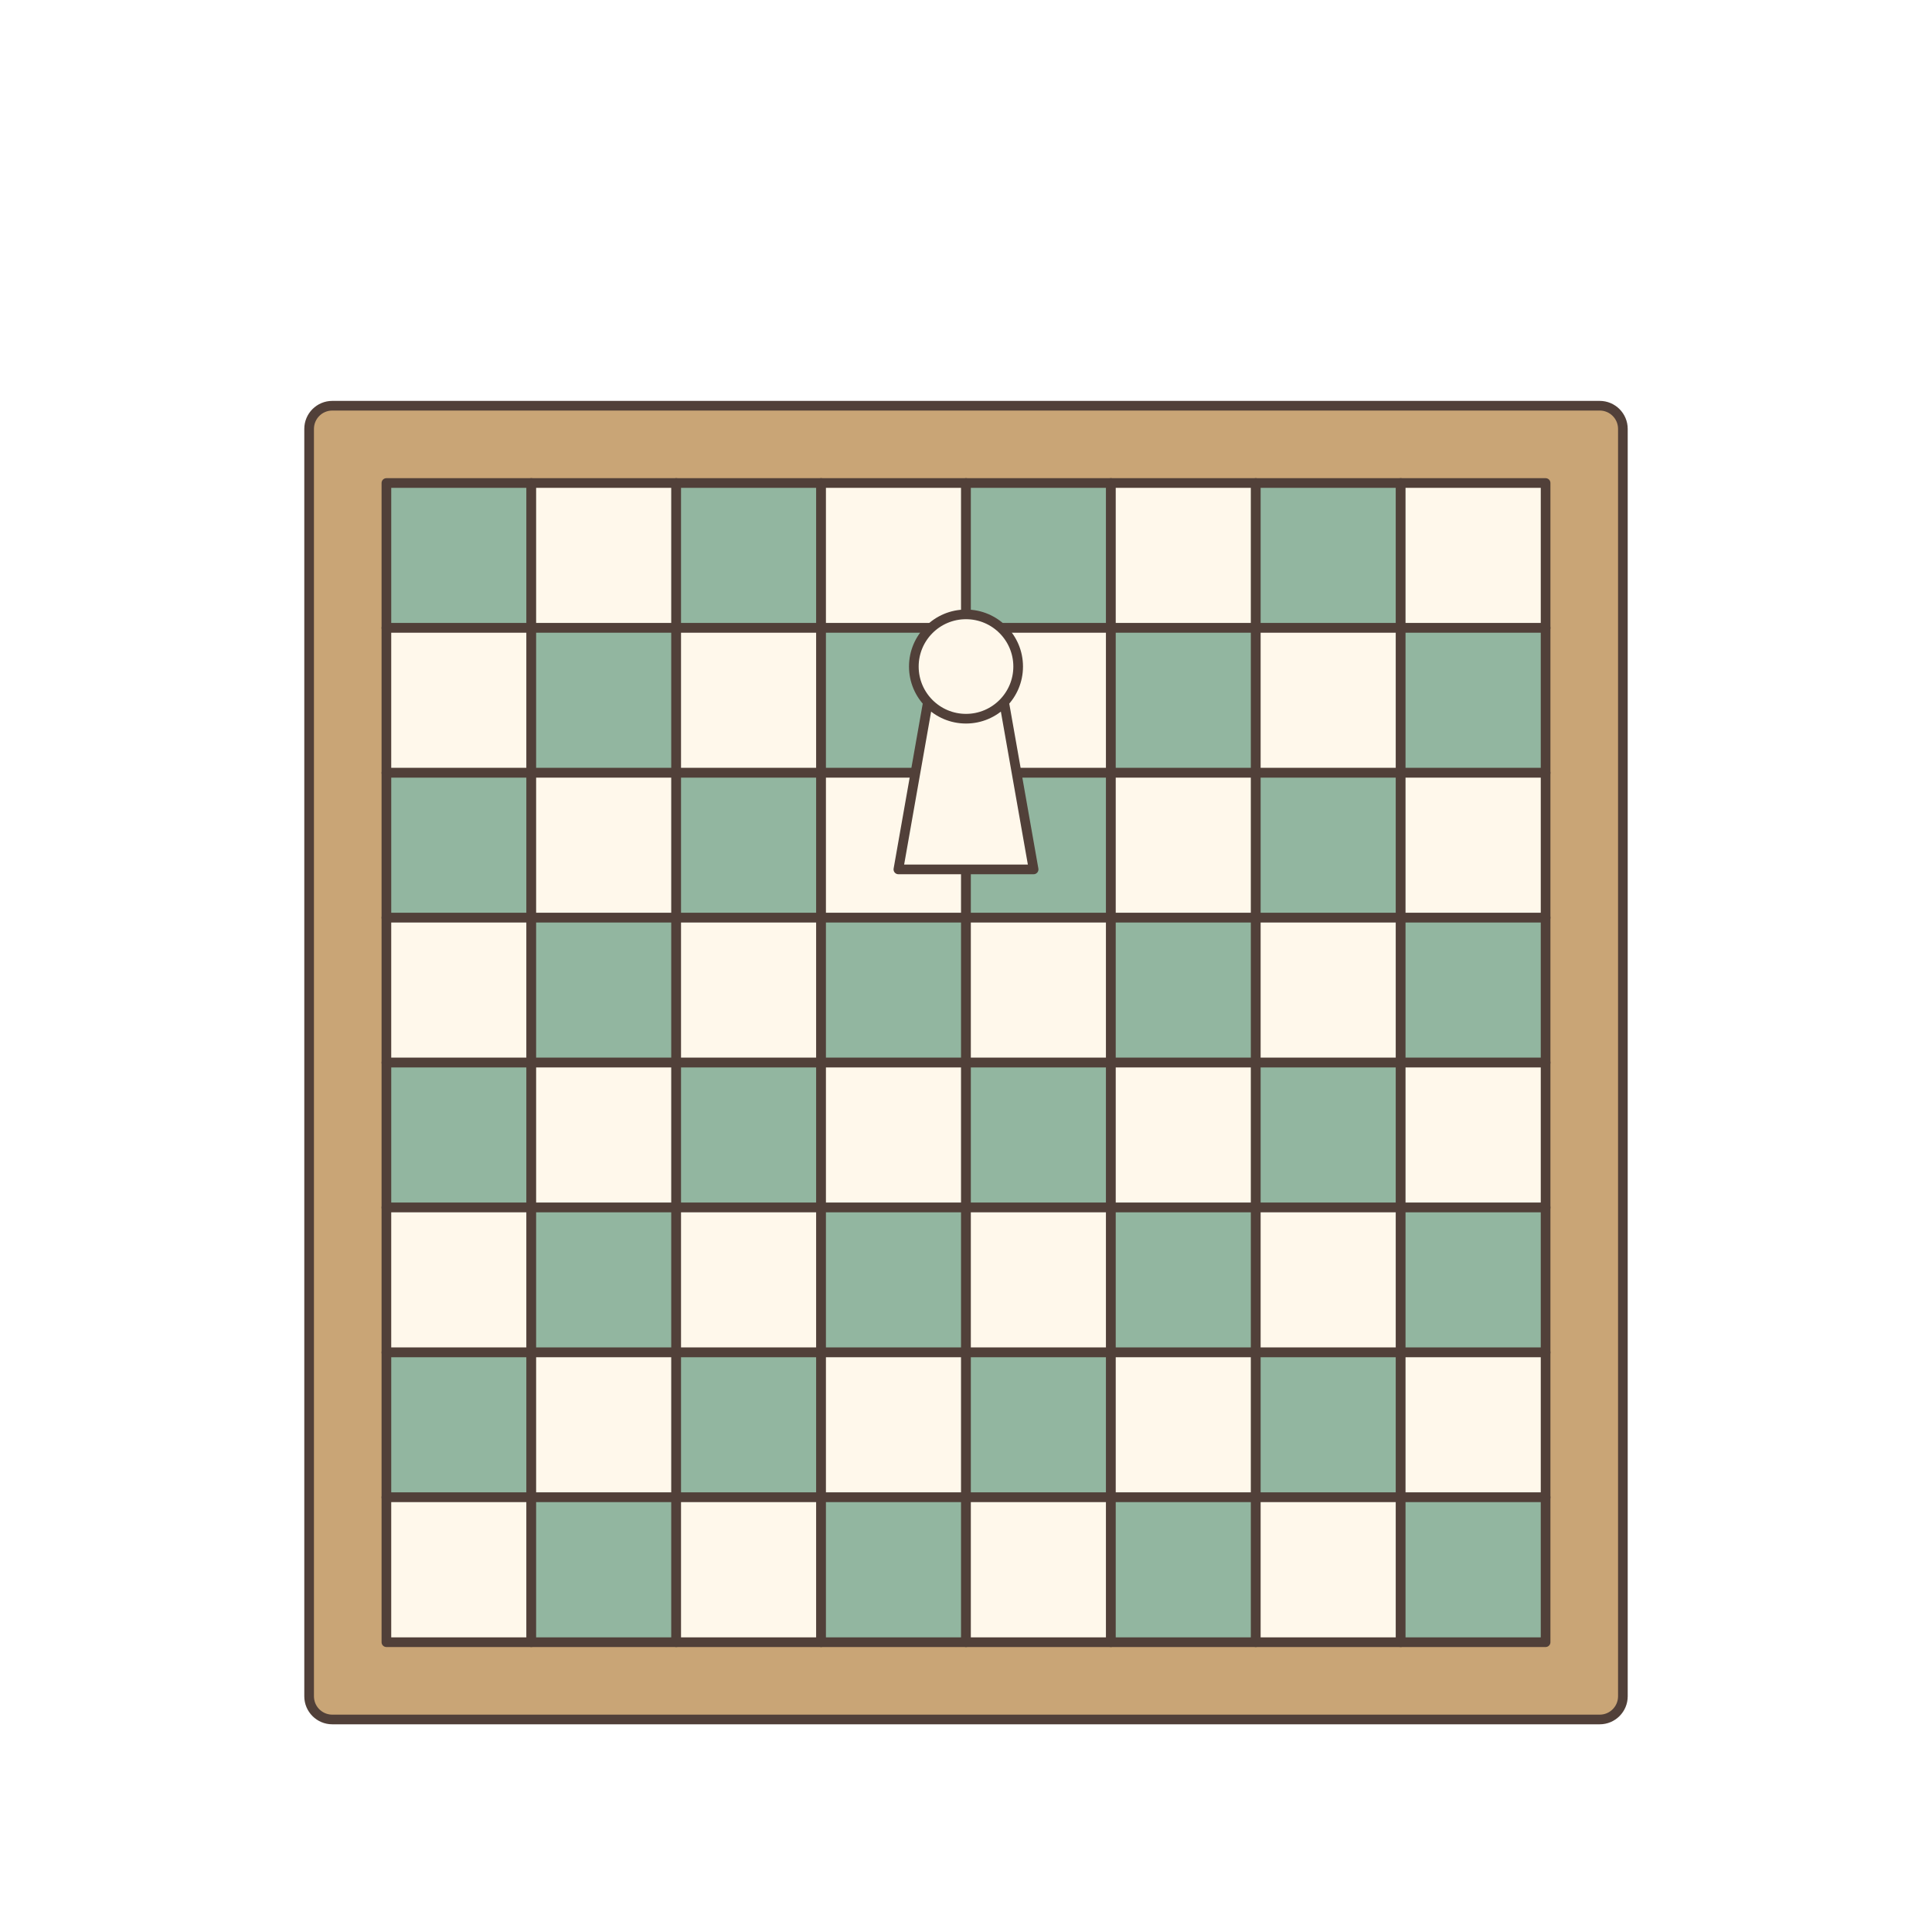
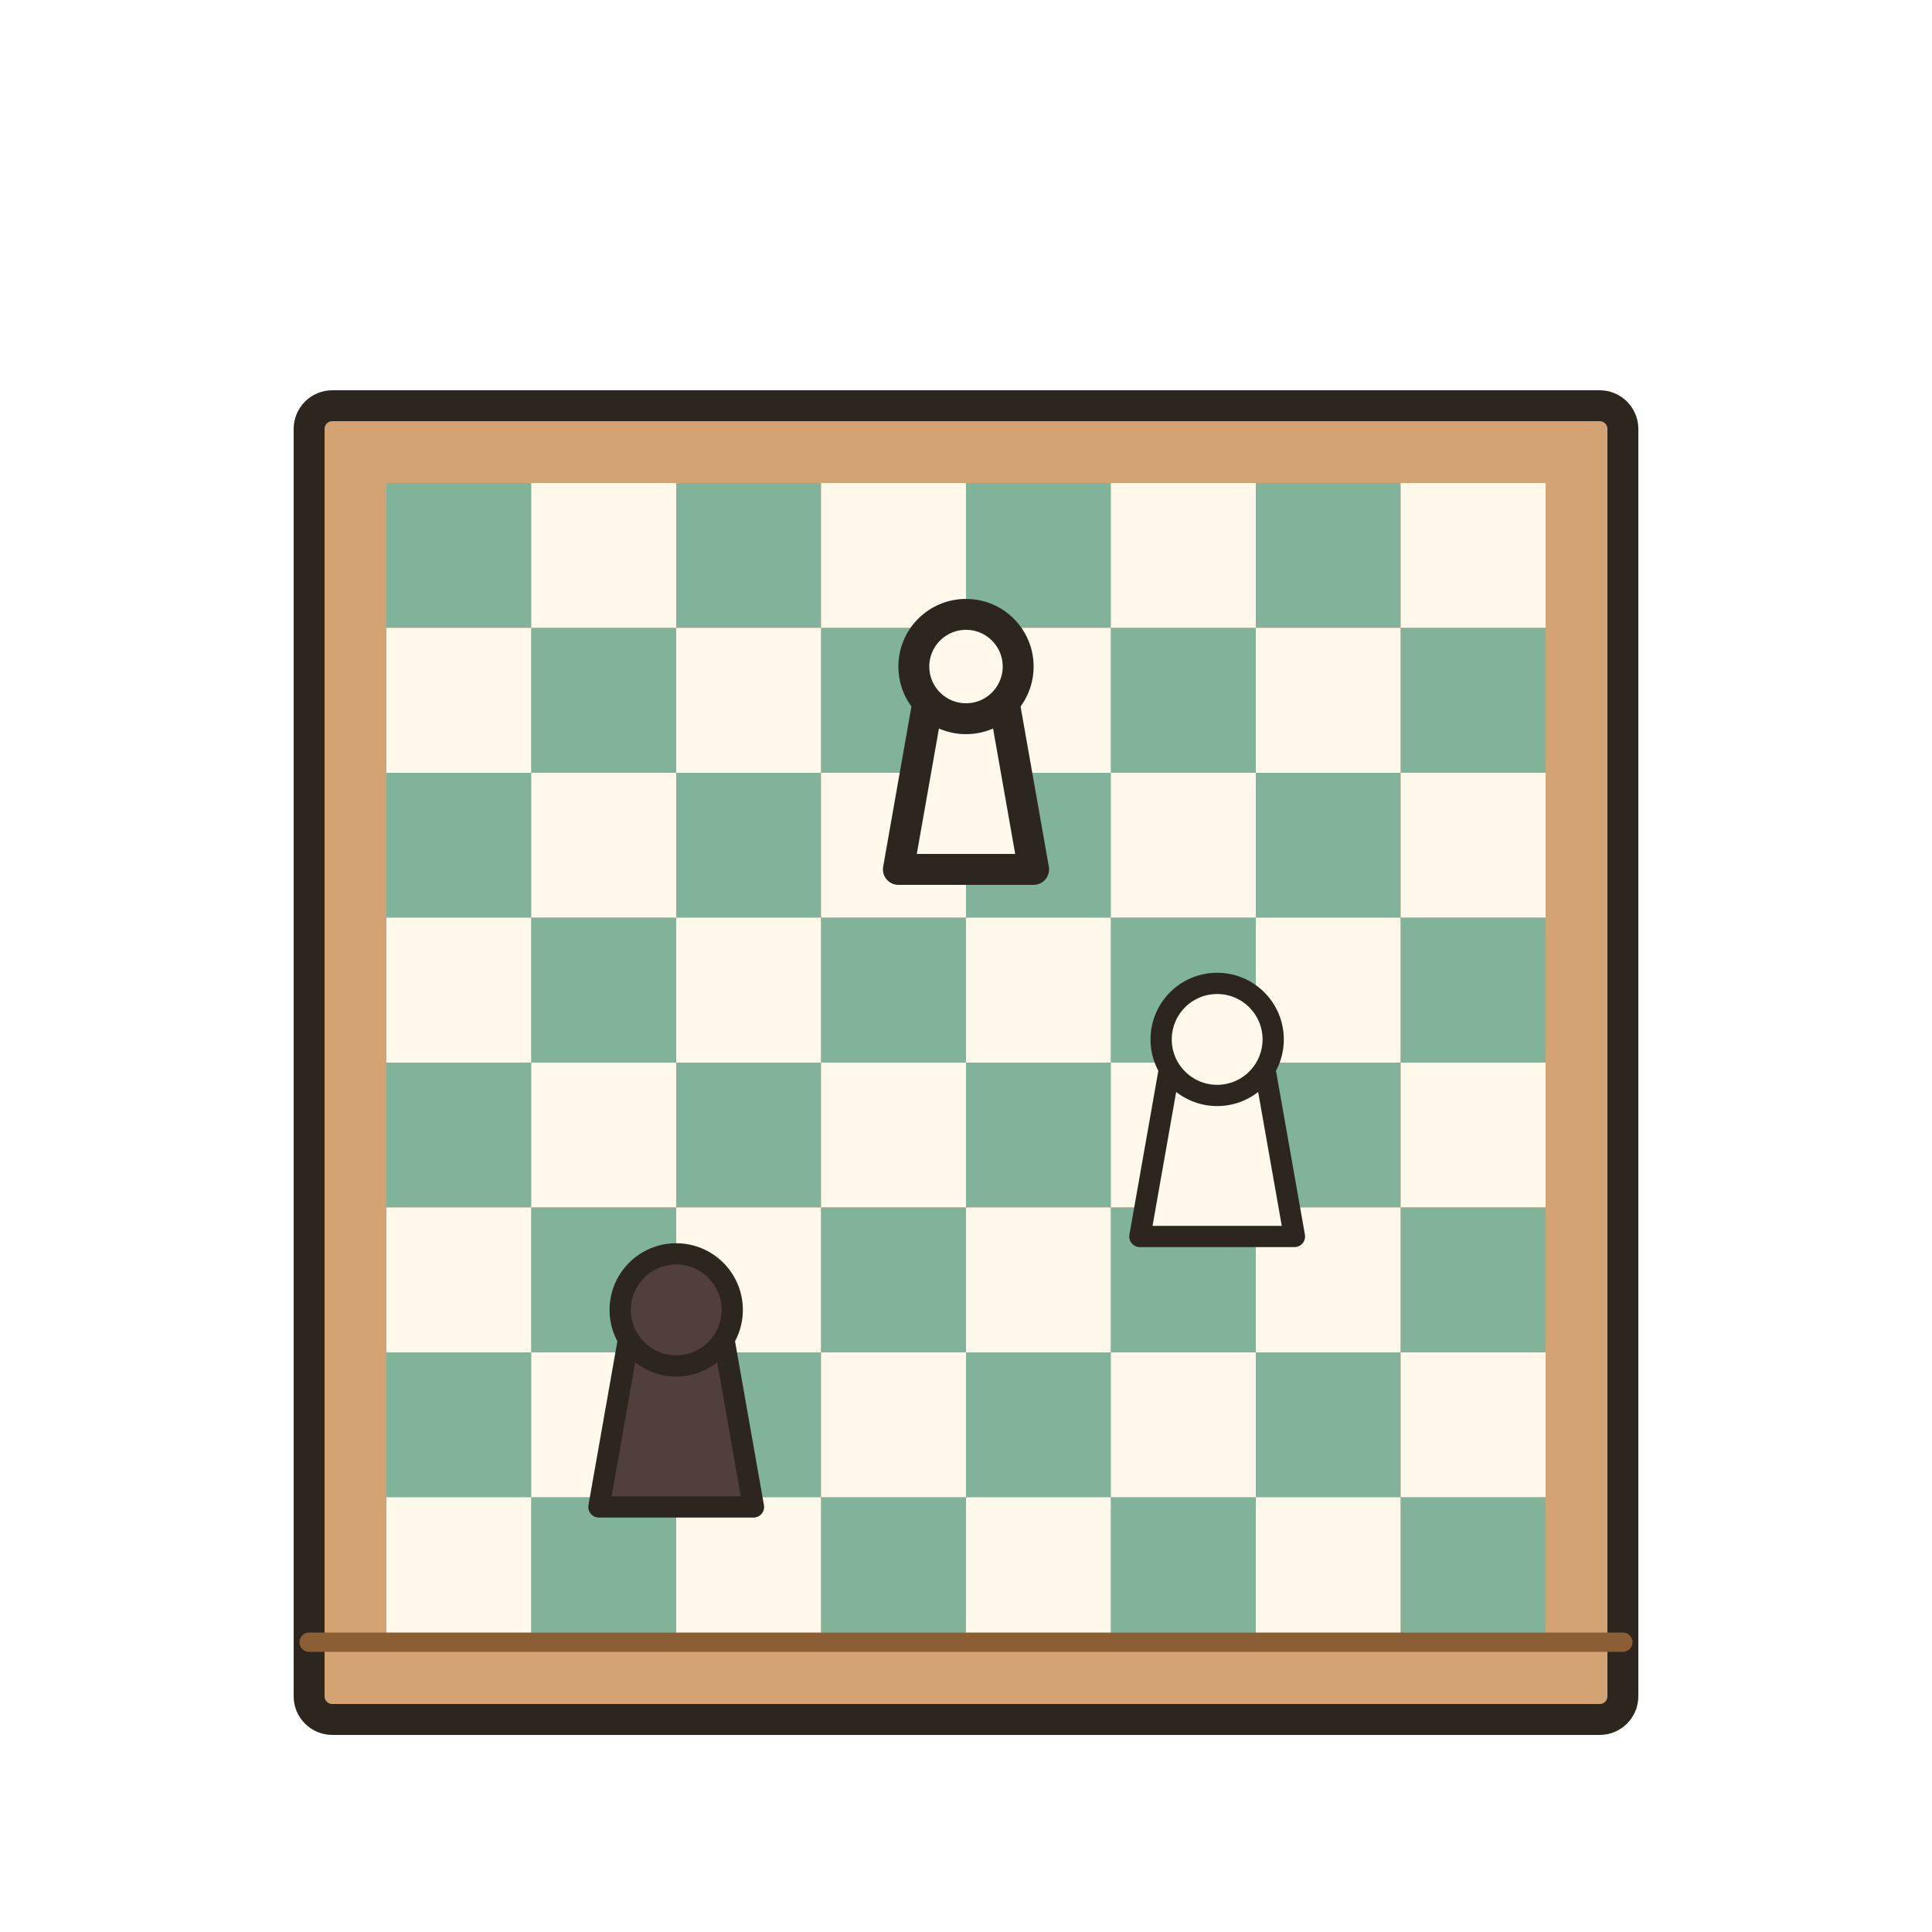
<svg xmlns="http://www.w3.org/2000/svg" viewBox="0 0 1000 1000" data-asset-id="fh_chess">
-   <g id="prop" stroke="#514039" stroke-width="5" stroke-linejoin="round">
-     <rect x="160" y="210" width="680" height="680" rx="12" fill="#c9a576" />
-     <rect x="200" y="250" width="75" height="75" fill="#92b6a0" />
-     <rect x="275" y="250" width="75" height="75" fill="#fff8eb" />
-     <rect x="350" y="250" width="75" height="75" fill="#92b6a0" />
-     <rect x="425" y="250" width="75" height="75" fill="#fff8eb" />
-     <rect x="500" y="250" width="75" height="75" fill="#92b6a0" />
-     <rect x="575" y="250" width="75" height="75" fill="#fff8eb" />
-     <rect x="650" y="250" width="75" height="75" fill="#92b6a0" />
-     <rect x="725" y="250" width="75" height="75" fill="#fff8eb" />
-     <rect x="200" y="325" width="75" height="75" fill="#fff8eb" />
-     <rect x="275" y="325" width="75" height="75" fill="#92b6a0" />
-     <rect x="350" y="325" width="75" height="75" fill="#fff8eb" />
-     <rect x="425" y="325" width="75" height="75" fill="#92b6a0" />
-     <rect x="500" y="325" width="75" height="75" fill="#fff8eb" />
-     <rect x="575" y="325" width="75" height="75" fill="#92b6a0" />
-     <rect x="650" y="325" width="75" height="75" fill="#fff8eb" />
-     <rect x="725" y="325" width="75" height="75" fill="#92b6a0" />
-     <rect x="200" y="400" width="75" height="75" fill="#92b6a0" />
-     <rect x="275" y="400" width="75" height="75" fill="#fff8eb" />
-     <rect x="350" y="400" width="75" height="75" fill="#92b6a0" />
-     <rect x="425" y="400" width="75" height="75" fill="#fff8eb" />
-     <rect x="500" y="400" width="75" height="75" fill="#92b6a0" />
-     <rect x="575" y="400" width="75" height="75" fill="#fff8eb" />
-     <rect x="650" y="400" width="75" height="75" fill="#92b6a0" />
-     <rect x="725" y="400" width="75" height="75" fill="#fff8eb" />
-     <rect x="200" y="475" width="75" height="75" fill="#fff8eb" />
-     <rect x="275" y="475" width="75" height="75" fill="#92b6a0" />
-     <rect x="350" y="475" width="75" height="75" fill="#fff8eb" />
-     <rect x="425" y="475" width="75" height="75" fill="#92b6a0" />
-     <rect x="500" y="475" width="75" height="75" fill="#fff8eb" />
-     <rect x="575" y="475" width="75" height="75" fill="#92b6a0" />
-     <rect x="650" y="475" width="75" height="75" fill="#fff8eb" />
-     <rect x="725" y="475" width="75" height="75" fill="#92b6a0" />
-     <rect x="200" y="550" width="75" height="75" fill="#92b6a0" />
-     <rect x="275" y="550" width="75" height="75" fill="#fff8eb" />
-     <rect x="350" y="550" width="75" height="75" fill="#92b6a0" />
-     <rect x="425" y="550" width="75" height="75" fill="#fff8eb" />
-     <rect x="500" y="550" width="75" height="75" fill="#92b6a0" />
-     <rect x="575" y="550" width="75" height="75" fill="#fff8eb" />
-     <rect x="650" y="550" width="75" height="75" fill="#92b6a0" />
-     <rect x="725" y="550" width="75" height="75" fill="#fff8eb" />
-     <rect x="200" y="625" width="75" height="75" fill="#fff8eb" />
-     <rect x="275" y="625" width="75" height="75" fill="#92b6a0" />
-     <rect x="350" y="625" width="75" height="75" fill="#fff8eb" />
-     <rect x="425" y="625" width="75" height="75" fill="#92b6a0" />
-     <rect x="500" y="625" width="75" height="75" fill="#fff8eb" />
-     <rect x="575" y="625" width="75" height="75" fill="#92b6a0" />
-     <rect x="650" y="625" width="75" height="75" fill="#fff8eb" />
-     <rect x="725" y="625" width="75" height="75" fill="#92b6a0" />
-     <rect x="200" y="700" width="75" height="75" fill="#92b6a0" />
-     <rect x="275" y="700" width="75" height="75" fill="#fff8eb" />
-     <rect x="350" y="700" width="75" height="75" fill="#92b6a0" />
-     <rect x="425" y="700" width="75" height="75" fill="#fff8eb" />
-     <rect x="500" y="700" width="75" height="75" fill="#92b6a0" />
-     <rect x="575" y="700" width="75" height="75" fill="#fff8eb" />
-     <rect x="650" y="700" width="75" height="75" fill="#92b6a0" />
-     <rect x="725" y="700" width="75" height="75" fill="#fff8eb" />
-     <rect x="200" y="775" width="75" height="75" fill="#fff8eb" />
-     <rect x="275" y="775" width="75" height="75" fill="#92b6a0" />
-     <rect x="350" y="775" width="75" height="75" fill="#fff8eb" />
-     <rect x="425" y="775" width="75" height="75" fill="#92b6a0" />
-     <rect x="500" y="775" width="75" height="75" fill="#fff8eb" />
-     <rect x="575" y="775" width="75" height="75" fill="#92b6a0" />
-     <rect x="650" y="775" width="75" height="75" fill="#fff8eb" />
-     <rect x="725" y="775" width="75" height="75" fill="#92b6a0" />
+   <g id="prop" stroke="#2d261e" stroke-width="16" stroke-linejoin="round" stroke-linecap="round">
+     <rect x="160" y="210" width="680" height="680" rx="12" fill="#d4a373" />
+     <rect x="200" y="250" width="75" height="75" stroke="none" fill="#81b29a" />
+     <rect x="275" y="250" width="75" height="75" stroke="none" fill="#fff8eb" />
+     <rect x="350" y="250" width="75" height="75" stroke="none" fill="#81b29a" />
+     <rect x="425" y="250" width="75" height="75" stroke="none" fill="#fff8eb" />
+     <rect x="500" y="250" width="75" height="75" stroke="none" fill="#81b29a" />
+     <rect x="575" y="250" width="75" height="75" stroke="none" fill="#fff8eb" />
+     <rect x="650" y="250" width="75" height="75" stroke="none" fill="#81b29a" />
+     <rect x="725" y="250" width="75" height="75" stroke="none" fill="#fff8eb" />
+     <rect x="200" y="325" width="75" height="75" stroke="none" fill="#fff8eb" />
+     <rect x="275" y="325" width="75" height="75" stroke="none" fill="#81b29a" />
+     <rect x="350" y="325" width="75" height="75" stroke="none" fill="#fff8eb" />
+     <rect x="425" y="325" width="75" height="75" stroke="none" fill="#81b29a" />
+     <rect x="500" y="325" width="75" height="75" stroke="none" fill="#fff8eb" />
+     <rect x="575" y="325" width="75" height="75" stroke="none" fill="#81b29a" />
+     <rect x="650" y="325" width="75" height="75" stroke="none" fill="#fff8eb" />
+     <rect x="725" y="325" width="75" height="75" stroke="none" fill="#81b29a" />
+     <rect x="200" y="400" width="75" height="75" stroke="none" fill="#81b29a" />
+     <rect x="275" y="400" width="75" height="75" stroke="none" fill="#fff8eb" />
+     <rect x="350" y="400" width="75" height="75" stroke="none" fill="#81b29a" />
+     <rect x="425" y="400" width="75" height="75" stroke="none" fill="#fff8eb" />
+     <rect x="500" y="400" width="75" height="75" stroke="none" fill="#81b29a" />
+     <rect x="575" y="400" width="75" height="75" stroke="none" fill="#fff8eb" />
+     <rect x="650" y="400" width="75" height="75" stroke="none" fill="#81b29a" />
+     <rect x="725" y="400" width="75" height="75" stroke="none" fill="#fff8eb" />
+     <rect x="200" y="475" width="75" height="75" stroke="none" fill="#fff8eb" />
+     <rect x="275" y="475" width="75" height="75" stroke="none" fill="#81b29a" />
+     <rect x="350" y="475" width="75" height="75" stroke="none" fill="#fff8eb" />
+     <rect x="425" y="475" width="75" height="75" stroke="none" fill="#81b29a" />
+     <rect x="500" y="475" width="75" height="75" stroke="none" fill="#fff8eb" />
+     <rect x="575" y="475" width="75" height="75" stroke="none" fill="#81b29a" />
+     <rect x="650" y="475" width="75" height="75" stroke="none" fill="#fff8eb" />
+     <rect x="725" y="475" width="75" height="75" stroke="none" fill="#81b29a" />
+     <rect x="200" y="550" width="75" height="75" stroke="none" fill="#81b29a" />
+     <rect x="275" y="550" width="75" height="75" stroke="none" fill="#fff8eb" />
+     <rect x="350" y="550" width="75" height="75" stroke="none" fill="#81b29a" />
+     <rect x="425" y="550" width="75" height="75" stroke="none" fill="#fff8eb" />
+     <rect x="500" y="550" width="75" height="75" stroke="none" fill="#81b29a" />
+     <rect x="575" y="550" width="75" height="75" stroke="none" fill="#fff8eb" />
+     <rect x="650" y="550" width="75" height="75" stroke="none" fill="#81b29a" />
+     <rect x="725" y="550" width="75" height="75" stroke="none" fill="#fff8eb" />
+     <rect x="200" y="625" width="75" height="75" stroke="none" fill="#fff8eb" />
+     <rect x="275" y="625" width="75" height="75" stroke="none" fill="#81b29a" />
+     <rect x="350" y="625" width="75" height="75" stroke="none" fill="#fff8eb" />
+     <rect x="425" y="625" width="75" height="75" stroke="none" fill="#81b29a" />
+     <rect x="500" y="625" width="75" height="75" stroke="none" fill="#fff8eb" />
+     <rect x="575" y="625" width="75" height="75" stroke="none" fill="#81b29a" />
+     <rect x="650" y="625" width="75" height="75" stroke="none" fill="#fff8eb" />
+     <rect x="725" y="625" width="75" height="75" stroke="none" fill="#81b29a" />
+     <rect x="200" y="700" width="75" height="75" stroke="none" fill="#81b29a" />
+     <rect x="275" y="700" width="75" height="75" stroke="none" fill="#fff8eb" />
+     <rect x="350" y="700" width="75" height="75" stroke="none" fill="#81b29a" />
+     <rect x="425" y="700" width="75" height="75" stroke="none" fill="#fff8eb" />
+     <rect x="500" y="700" width="75" height="75" stroke="none" fill="#81b29a" />
+     <rect x="575" y="700" width="75" height="75" stroke="none" fill="#fff8eb" />
+     <rect x="650" y="700" width="75" height="75" stroke="none" fill="#81b29a" />
+     <rect x="725" y="700" width="75" height="75" stroke="none" fill="#fff8eb" />
+     <rect x="200" y="775" width="75" height="75" stroke="none" fill="#fff8eb" />
+     <rect x="275" y="775" width="75" height="75" stroke="none" fill="#81b29a" />
+     <rect x="350" y="775" width="75" height="75" stroke="none" fill="#fff8eb" />
+     <rect x="425" y="775" width="75" height="75" stroke="none" fill="#81b29a" />
+     <rect x="500" y="775" width="75" height="75" stroke="none" fill="#fff8eb" />
+     <rect x="575" y="775" width="75" height="75" stroke="none" fill="#81b29a" />
+     <rect x="650" y="775" width="75" height="75" stroke="none" fill="#fff8eb" />
+     <rect x="725" y="775" width="75" height="75" stroke="none" fill="#81b29a" />
    <path d="M480 365 L465 450 L535 450 L520 365 Z" fill="#fff8eb" />
    <circle cx="500" cy="345" r="27" fill="#fff8eb" />
+     <path d="M160 850 H840" fill="none" stroke="#8b5e34" stroke-width="10" />
+     <g stroke-width="11">
+       <path d="M325 695 L310 780 H390 L375 695 Z" fill="#514039" />
+       <circle cx="350" cy="678" r="29" fill="#514039" />
+       <path d="M605 555 L590 640 H670 L655 555 Z" fill="#fff8eb" />
+       <circle cx="630" cy="538" r="29" fill="#fff8eb" />
+     </g>
  </g>
</svg>
